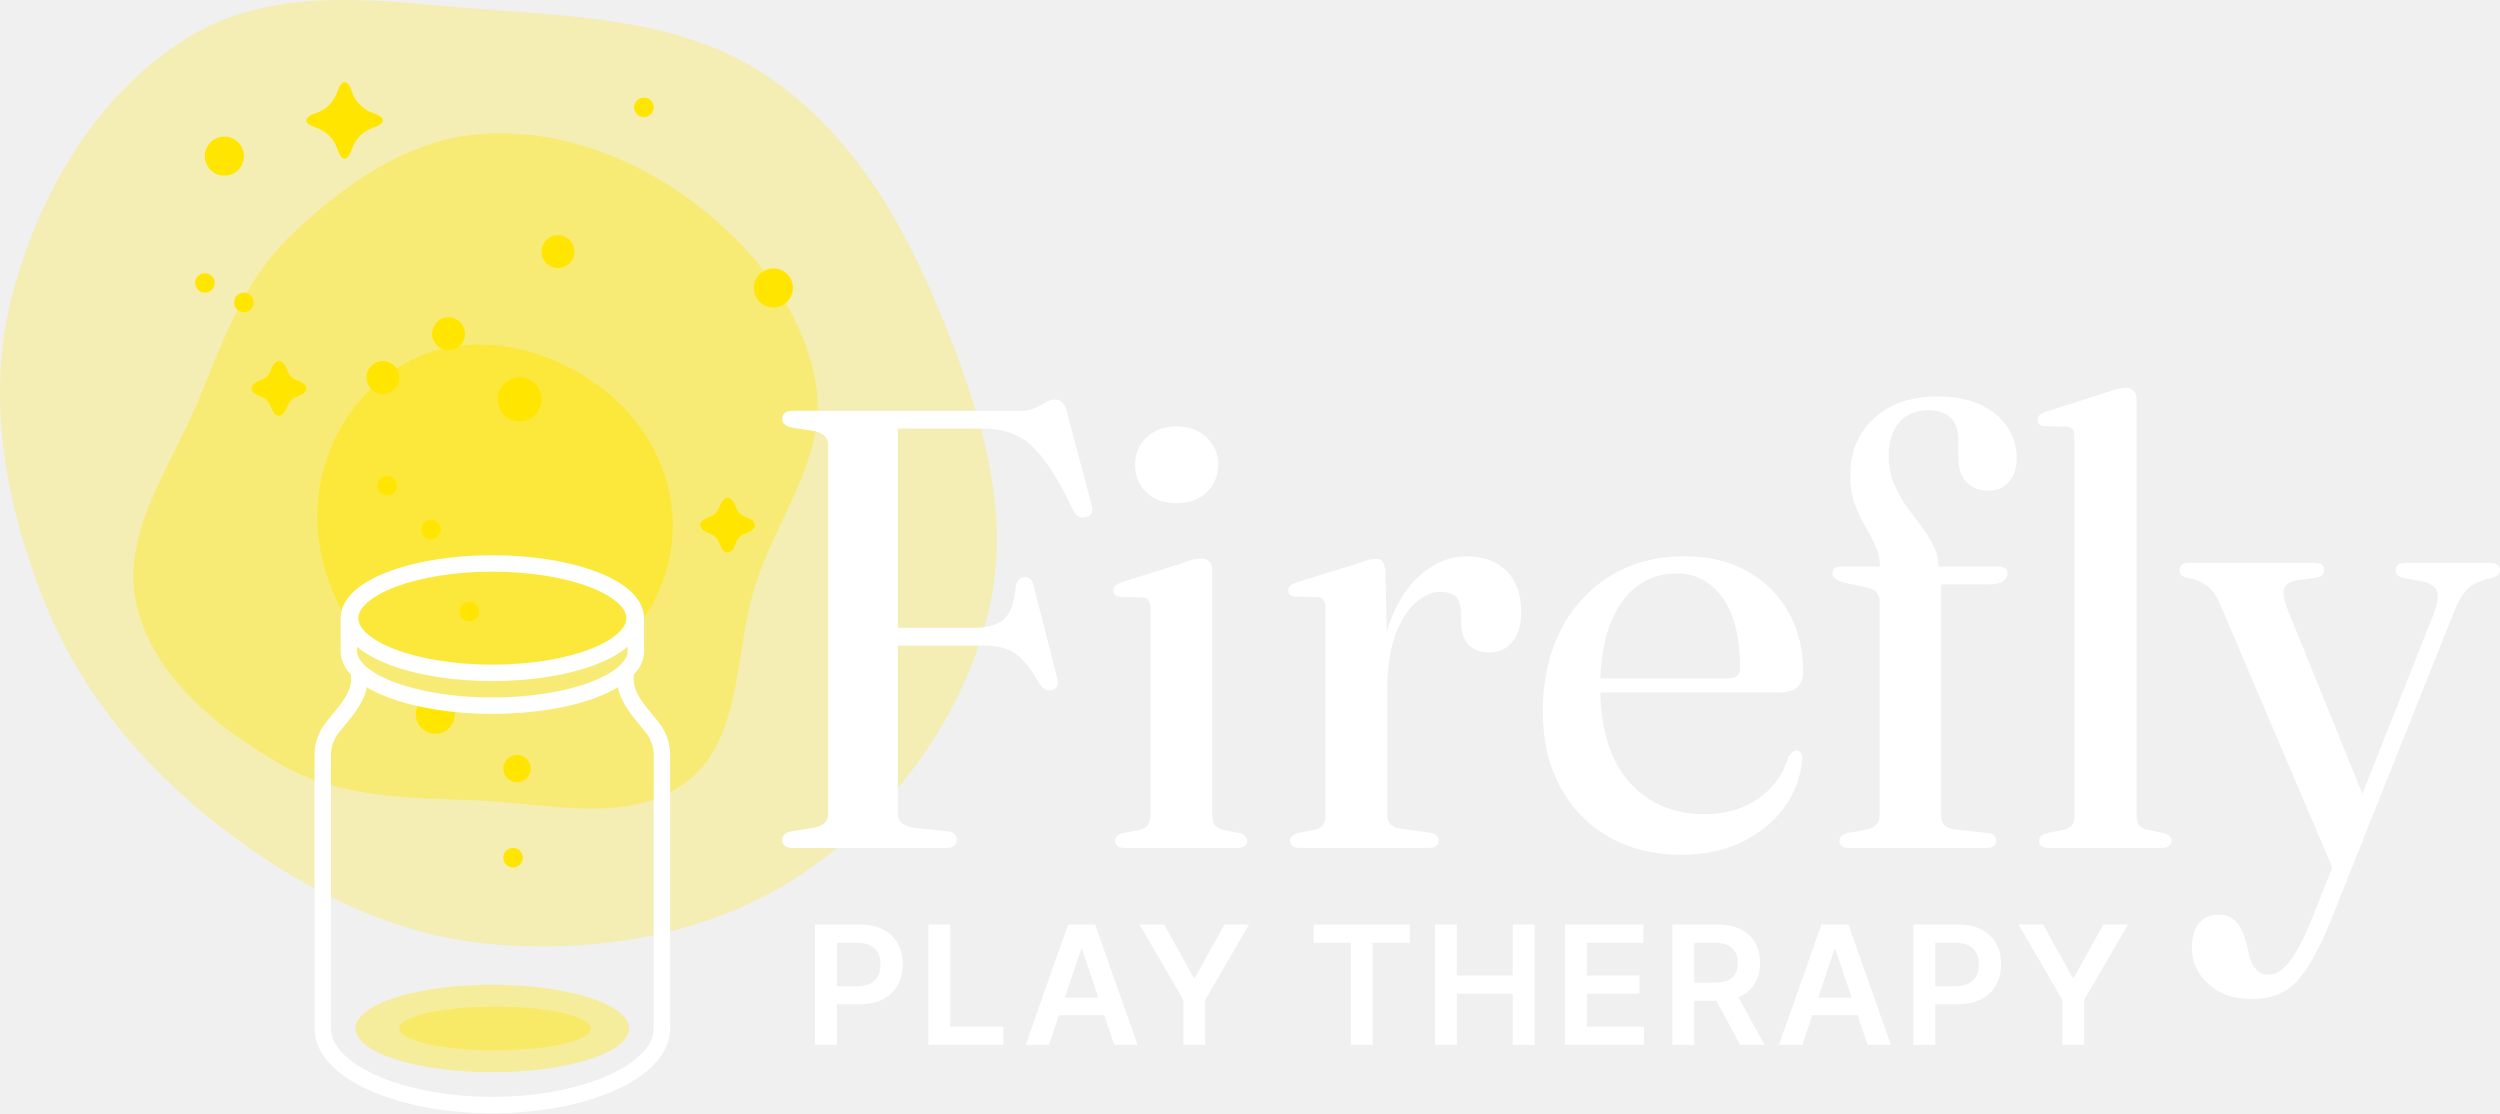
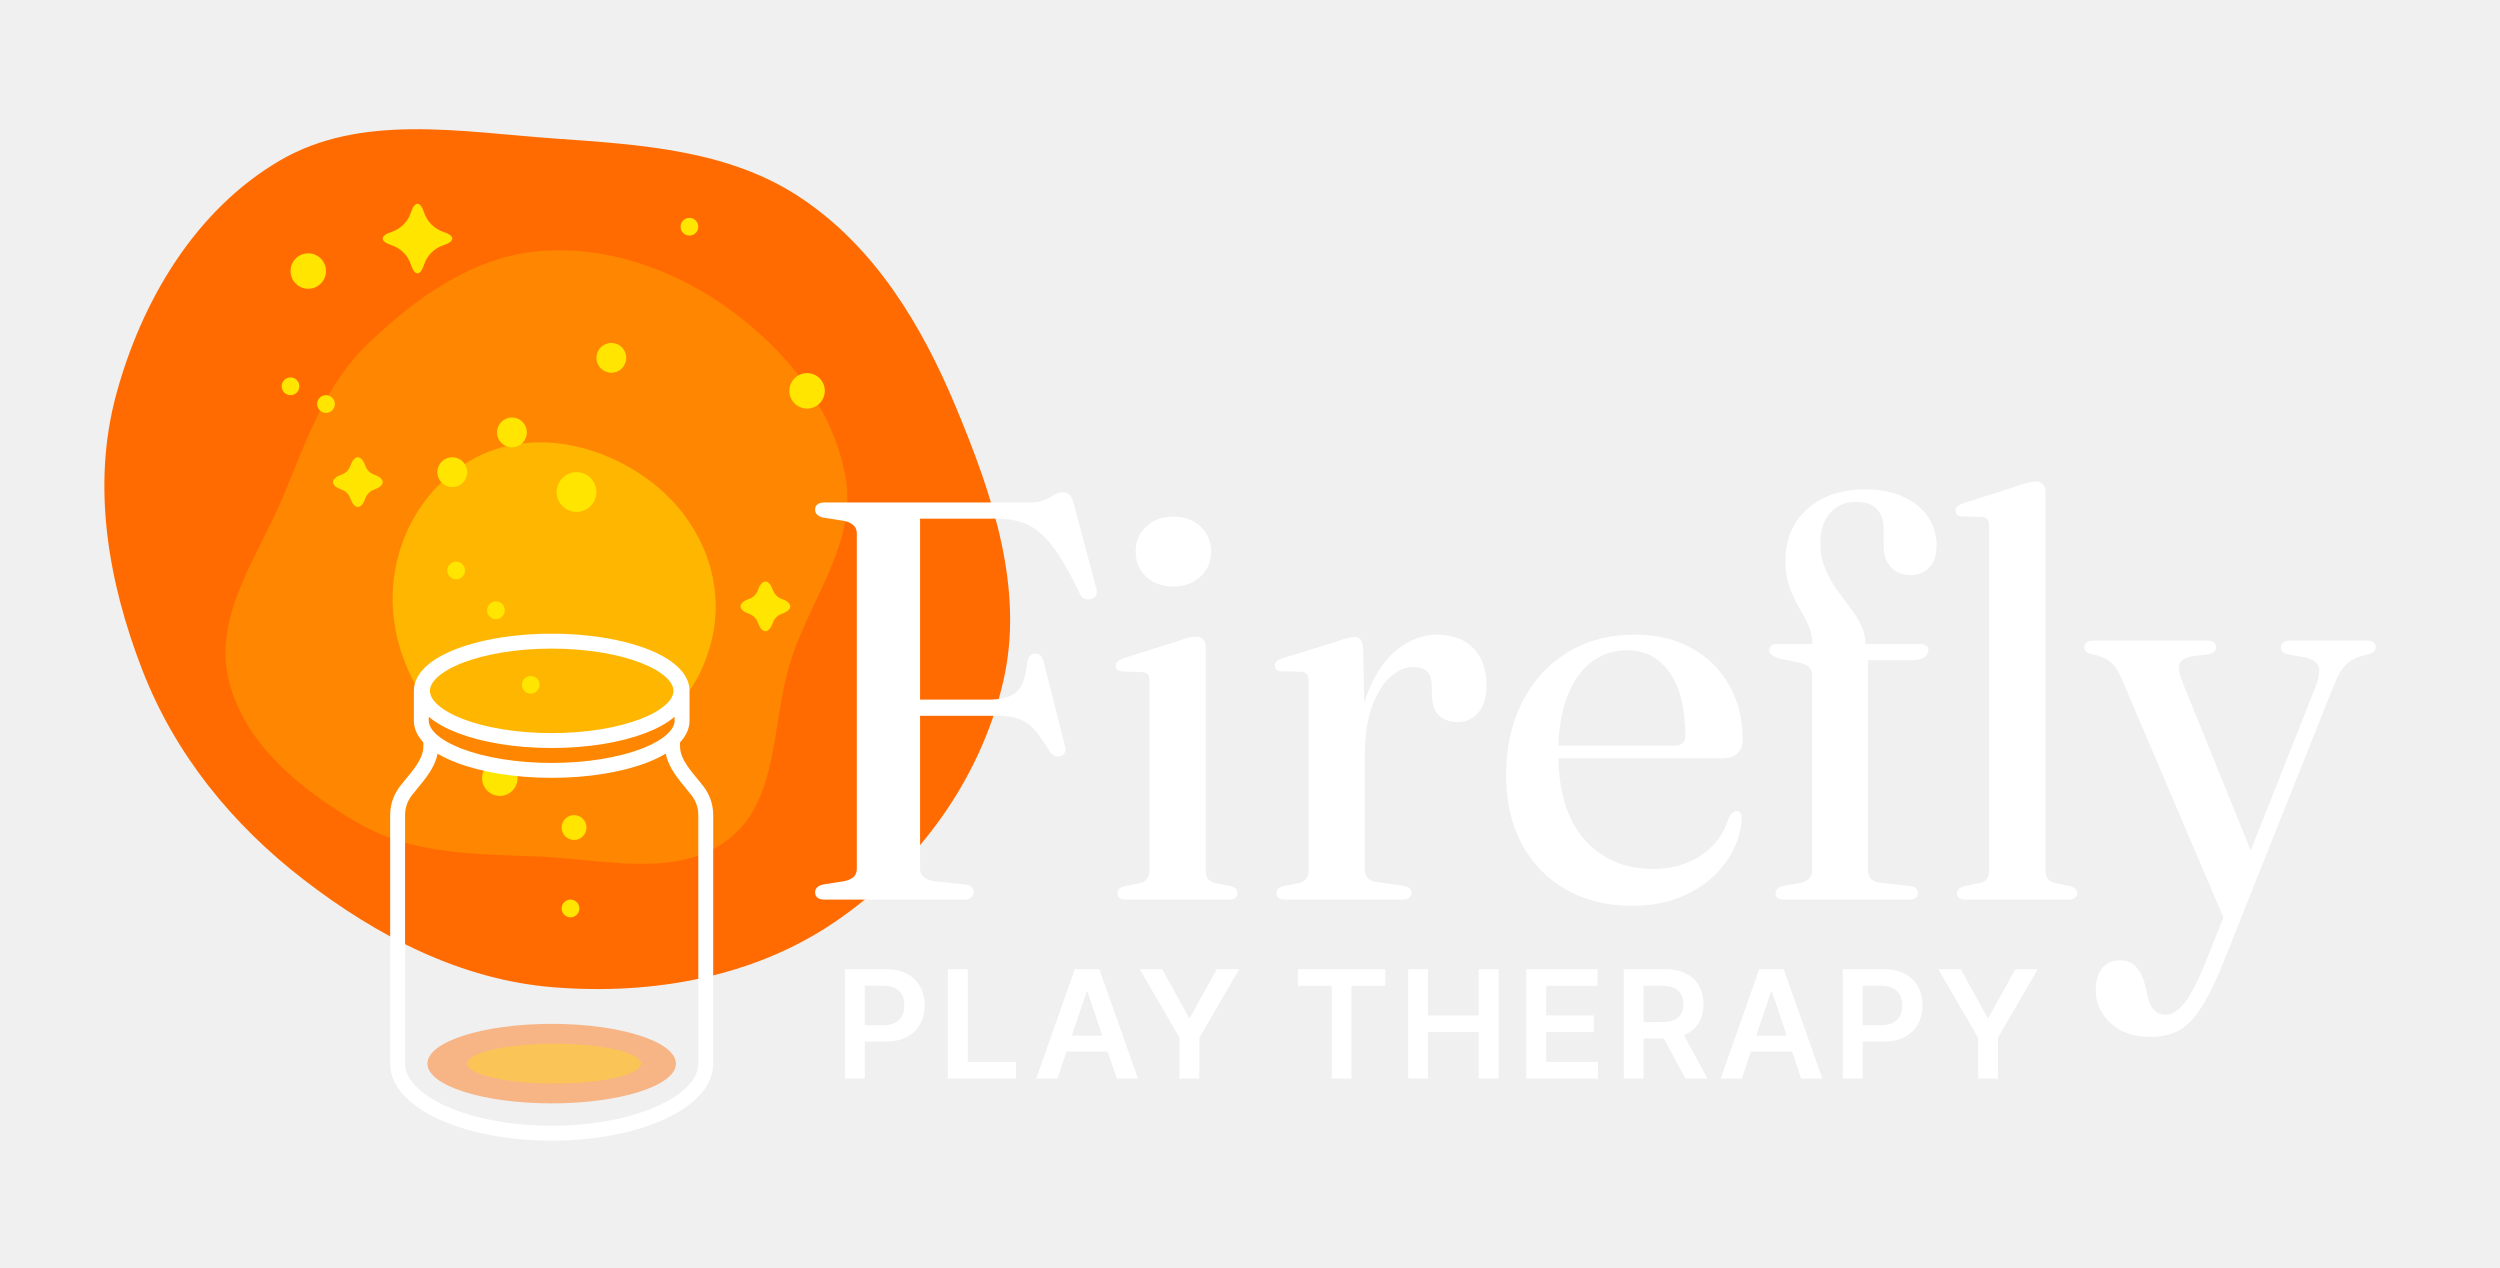
- <svg xmlns="http://www.w3.org/2000/svg" fill="none" viewBox="94 81 457 203.5">
-   <path fill="#FFE600" fill-rule="evenodd" d="M184.409 82.856c17.427 1.242 35.187 2.258 49.708 11.946 14.885 9.931 24.293 25.529 31.174 42.017 7.411 17.761 13.922 36.764 9.518 55.493-4.609 19.597-17.222 36.914-33.912 48.238-16.384 11.115-36.735 14.673-56.488 13.094-18.648-1.49-35.47-10.218-50.27-21.629-14.418-11.116-25.922-25.227-32.491-42.178-6.867-17.72-10.241-36.997-5.3-55.344 5.107-18.96 15.935-37.212 32.907-47.164 16.299-9.557 36.294-5.817 55.154-4.473Z" clip-rule="evenodd" opacity=".25" />
-   <path fill="#FFE600" fill-rule="evenodd" d="M181.381 105.535c13.911-1.221 27.793 3.858 39.011 12.158 11.146 8.247 20.476 19.898 22.769 33.555 2.157 12.845-6.987 24.108-11.005 36.499-4.025 12.412-2.228 28.042-12.529 36.073-10.342 8.064-25.133 4.054-38.246 3.514-12.501-.514-25.172-.349-36.021-6.57-11.687-6.701-23.388-16.126-26.42-29.233-2.967-12.826 6.055-24.738 11.125-36.89 4.593-11.011 8.366-22.255 16.992-30.51 9.633-9.218 21.031-17.429 34.324-18.596Z" clip-rule="evenodd" opacity=".35" />
-   <path fill="#FFE600" fill-rule="evenodd" d="M187.5 203.5c-8.463.07-17 0-24-3-1.689-1.615-3.13-1.906-4.5-3.837-2.32-3.269-4.152-6.938-5.391-10.836-4.343-13.67.238-28.752 12.138-36.983 11.365-7.861 26.427-5.549 37.59 2.588 10.836 7.899 16.26 21.147 12.446 33.883-4.168 13.915-13.556 18.063-28.283 18.185Z" clip-rule="evenodd" opacity=".5" />
-   <ellipse cx="184" cy="269" fill="#FFE600" opacity=".35" rx="25" ry="8" />
-   <ellipse cx="184.5" cy="269" fill="#FFE600" opacity=".35" rx="17.5" ry="4" />
-   <circle cx="173.567" cy="211.567" r="3.567" fill="#FFE600" />
-   <path fill="#fff" fill-rule="evenodd" d="M184 182.5c2.029 0 4.01.086 5.919.25 5.034.432 9.569 1.407 13.163 2.777 1.237.472 2.382.997 3.406 1.576 1.025.578 1.929 1.208 2.686 1.89 1.512 1.364 2.557 3.053 2.557 5.007v6c0 1.245-.424 2.383-1.123 3.397-.059.084-.119.168-.181.251-.185.248-.388.489-.604.721v.809c0 1.28.535 2.532 1.444 3.883.612.909 1.291 1.731 2.007 2.596.395.477.8.967 1.211 1.493 1.262 1.612 2.015 3.645 2.015 5.85v50c0 4.821-4.256 8.69-9.962 11.267-5.845 2.639-13.815 4.233-22.538 4.233s-16.693-1.594-22.538-4.233c-5.706-2.577-9.962-6.446-9.962-11.267v-50c0-2.205.753-4.238 2.015-5.85.411-.526.816-1.016 1.211-1.493.716-.865 1.395-1.687 2.007-2.596.909-1.351 1.444-2.603 1.444-3.883v-.809c-1.153-1.239-1.908-2.709-1.908-4.369v-6c0-1.954 1.045-3.643 2.557-5.007 1.513-1.363 3.618-2.523 6.092-3.466 1.104-.421 2.298-.805 3.567-1.147 2.292-.617 4.831-1.099 7.542-1.42 2.528-.3 5.206-.46 7.973-.46Zm0 3c-7.044 0-13.353 1.101-17.846 2.829-2.252.866-3.971 1.86-5.102 2.888-1.13 1.028-1.552 1.97-1.552 2.783s.422 1.755 1.552 2.783c1.131 1.028 2.85 2.022 5.102 2.888 4.493 1.728 10.802 2.829 17.846 2.829 7.044 0 13.353-1.101 17.846-2.829 2.252-.866 3.971-1.86 5.102-2.888 1.13-1.028 1.552-1.97 1.552-2.783s-.422-1.755-1.552-2.783c-1.131-1.028-2.85-2.022-5.102-2.888-4.493-1.728-10.802-2.829-17.846-2.829ZM159.269 200v-.79c1.481 1.275 3.48 2.366 5.808 3.261 4.916 1.891 11.607 3.029 18.923 3.029 7.316 0 14.007-1.138 18.923-3.029 2.328-.895 4.327-1.986 5.808-3.261v.79c0 .114-.009.232-.027.351-.051.344-.18.71-.406 1.094-.228.387-.555.792-1.003 1.214l-.023.021c-.035.033-.071.066-.107.098-1.141 1.029-2.878 2.025-5.151 2.891-4.537 1.73-10.905 2.831-18.014 2.831s-13.477-1.101-18.014-2.831c-2.273-.866-4.009-1.862-5.151-2.891-.049-.044-.096-.088-.143-.131-.319-.302-.576-.595-.78-.88-.457-.639-.643-1.232-.643-1.767Zm43.813 8.473c1.43-.545 2.737-1.163 3.877-1.85.291 1.54 1.009 2.909 1.819 4.113.688 1.023 1.543 2.059 2.319 3 .369.446.719.871 1.026 1.262.863 1.104 1.377 2.491 1.377 4.002v50c0 2.911-2.684 6.042-8.197 8.532-5.375 2.428-12.905 3.968-21.303 3.968-8.398 0-15.928-1.54-21.303-3.968-5.513-2.49-8.197-5.621-8.197-8.532v-50c0-1.511.514-2.898 1.377-4.002.307-.391.657-.816 1.026-1.262.776-.941 1.631-1.977 2.319-3 .81-1.204 1.528-2.573 1.819-4.113 1.14.687 2.447 1.305 3.877 1.85 4.957 1.89 11.704 3.027 19.082 3.027s14.125-1.137 19.082-3.027Z" clip-rule="evenodd" />
-   <path fill="#FFE500" fill-rule="evenodd" d="M162.26 101.68c-1.863-.605-3.335-2.077-3.94-3.94C157.967 96.657 157.506 96 157 96c-.506 0-.967.657-1.32 1.74-.605 1.863-2.077 3.335-3.94 3.94-1.083.353-1.74.814-1.74 1.32 0 .506.657.967 1.74 1.32 1.863.605 3.335 2.077 3.94 3.94.353 1.083.814 1.74 1.32 1.74.506 0 .967-.657 1.32-1.74.605-1.863 2.077-3.335 3.94-3.94 1.083-.353 1.74-.814 1.74-1.32 0-.506-.657-.967-1.74-1.32Zm51.235-1.062c0 .985-.799 1.784-1.784 1.784s-1.783-.799-1.783-1.784c0-.985.798-1.783 1.783-1.783.985 0 1.784.798 1.784 1.783Zm-74.907 8.918c0 1.97-1.597 3.567-3.567 3.567-1.97 0-3.567-1.597-3.567-3.567 0-1.97 1.597-3.567 3.567-3.567 1.97 0 3.567 1.597 3.567 3.567ZM191 221.5c0 1.381-1.119 2.5-2.5 2.5s-2.5-1.119-2.5-2.5 1.119-2.5 2.5-2.5 2.5 1.119 2.5 2.5Zm-52.413-83.428c.985 0 1.784-.799 1.784-1.784s-.799-1.783-1.784-1.783-1.783.798-1.783 1.783c0 .985.798 1.784 1.783 1.784Zm42.98 54.712c0 .985-.798 1.783-1.783 1.783-.985 0-1.784-.798-1.784-1.783 0-.985.799-1.784 1.784-1.784s1.783.799 1.783 1.784Zm-8.783-13.217c.985 0 1.783-.798 1.783-1.783 0-.985-.798-1.784-1.783-1.784-.985 0-1.784.799-1.784 1.784s.799 1.783 1.784 1.783Zm-6.217-9.783c0 .985-.798 1.783-1.783 1.783-.985 0-1.784-.798-1.784-1.783 0-.985.799-1.784 1.784-1.784s1.783.799 1.783 1.784ZM164 153c1.657 0 3-1.343 3-3s-1.343-3-3-3-3 1.343-3 3 1.343 3 3 3Zm15-11c0 1.657-1.343 3-3 3s-3-1.343-3-3 1.343-3 3-3 3 1.343 3 3Zm17-12c1.657 0 3-1.343 3-3s-1.343-3-3-3-3 1.343-3 3 1.343 3 3 3Zm-3 24c0 2.209-1.791 4-4 4s-4-1.791-4-4 1.791-4 4-4 4 1.791 4 4Zm-61.546-19.495c.985 0 1.783-.798 1.783-1.783 0-.985-.798-1.784-1.783-1.784-.985 0-1.784.799-1.784 1.784s.799 1.783 1.784 1.783Zm58.113 103.279c0 .985-.798 1.783-1.783 1.783-.985 0-1.784-.798-1.784-1.783 0-.985.799-1.784 1.784-1.784s1.783.799 1.783 1.784Zm45.815-100.578c1.97 0 3.567-1.597 3.567-3.567 0-1.97-1.597-3.567-3.567-3.567-1.97 0-3.567 1.597-3.567 3.567 0 1.97 1.597 3.567 3.567 3.567Zm-6.866 36.531c.281.817.93 1.466 1.747 1.747 1.063.367 1.737.91 1.737 1.516s-.674 1.149-1.737 1.516c-.817.281-1.466.93-1.747 1.747-.367 1.063-.91 1.737-1.516 1.737s-1.149-.674-1.516-1.737c-.281-.817-.93-1.466-1.747-1.747-1.063-.367-1.737-.91-1.737-1.516s.674-1.149 1.737-1.516c.817-.281 1.466-.93 1.747-1.747.367-1.063.91-1.737 1.516-1.737s1.149.674 1.516 1.737Zm-80.253-23.253c-.817-.281-1.466-.93-1.747-1.747-.367-1.063-.91-1.737-1.516-1.737s-1.149.674-1.516 1.737c-.281.817-.93 1.466-1.747 1.747-1.063.367-1.737.91-1.737 1.516s.674 1.149 1.737 1.516c.817.281 1.466.93 1.747 1.747.367 1.063.91 1.737 1.516 1.737s1.149-.674 1.516-1.737c.281-.817.93-1.466 1.747-1.747 1.063-.367 1.737-.91 1.737-1.516s-.674-1.149-1.737-1.516Z" clip-rule="evenodd" />
-   <path fill="#fff" d="M280.375 156.099c1.141 0 2.073-.171 2.796-.514.761-.342 1.427-.685 1.998-1.027.571-.343 1.103-.514 1.598-.514.609 0 1.084.171 1.427.514.342.304.628.913.856 1.826l4.566 17.179c.152.533.095.989-.172 1.37-.228.342-.589.551-1.084.627-.419.077-.818.038-1.199-.114-.38-.19-.703-.57-.97-1.141-1.94-4.071-3.728-7.172-5.365-9.303-1.636-2.169-3.329-3.653-5.079-4.452-1.75-.799-3.767-1.198-6.05-1.198h-15.58v70.427c0 .685.228 1.237.685 1.655.494.419 1.198.704 2.111.856l6.335.685c.609.076 1.028.247 1.256.514.266.266.399.627.399 1.084 0 .419-.152.761-.456 1.027-.305.267-.799.4-1.484.4h-28.08c-.646 0-1.122-.133-1.426-.4-.305-.266-.457-.608-.457-1.027 0-.799.514-1.332 1.541-1.598l4.337-.685c.837-.19 1.465-.475 1.884-.856.418-.418.628-.97.628-1.655V162.32c0-.685-.21-1.218-.628-1.598-.419-.419-1.047-.723-1.884-.913l-4.337-.685c-1.027-.267-1.541-.799-1.541-1.598 0-.457.152-.799.457-1.028.304-.266.78-.399 1.426-.399h41.492Zm-27.109 39.665h18.719c2.588 0 4.452-.533 5.593-1.598 1.142-1.065 1.846-3.082 2.112-6.05.114-.532.285-.913.514-1.141.266-.266.589-.419.97-.457.913-.076 1.503.419 1.769 1.484l4.338 17.122c.152.532.133.97-.057 1.312-.153.343-.438.571-.857.685-.418.114-.818.095-1.198-.057-.343-.152-.685-.456-1.027-.913-1.104-1.902-2.131-3.367-3.082-4.394-.913-1.028-1.941-1.732-3.082-2.112-1.104-.419-2.492-.628-4.166-.628h-20.546v-3.253Zm62.326-10.615v44.801c0 .837.152 1.465.456 1.884.343.418.838.703 1.484.856l2.968.57c.533.115.913.305 1.142.571.228.228.342.514.342.856 0 .381-.152.704-.457.97-.266.229-.723.343-1.369.343h-20.603c-.571 0-1.009-.114-1.313-.343-.266-.266-.4-.589-.4-.97 0-.342.115-.628.343-.856.228-.228.571-.399 1.027-.514l3.139-.627c.647-.153 1.123-.438 1.427-.856.342-.419.514-1.028.514-1.827v-37.953c0-.608-.115-1.046-.343-1.312-.19-.305-.552-.476-1.084-.514l-4.052-.114c-.457-.076-.799-.209-1.028-.4-.19-.19-.285-.437-.285-.742 0-.38.114-.665.342-.856.229-.228.628-.456 1.199-.685l11.072-3.481c.875-.342 1.56-.571 2.055-.685.532-.114.989-.171 1.369-.171.685 0 1.199.19 1.541.571.343.38.514.875.514 1.484Zm-6.563-12.157c-2.245 0-4.072-.666-5.479-1.997-1.37-1.332-2.055-3.006-2.055-5.023 0-2.054.704-3.728 2.112-5.022 1.408-1.332 3.215-1.998 5.422-1.998 2.282 0 4.128.666 5.536 1.998 1.407 1.332 2.111 3.006 2.111 5.022 0 2.017-.704 3.691-2.111 5.023-1.408 1.331-3.254 1.997-5.536 1.997Zm37.136 34.129c0-5.326.761-9.797 2.283-13.412 1.522-3.614 3.5-6.354 5.935-8.218 2.436-1.864 5.004-2.797 7.705-2.797 3.158 0 5.612.914 7.363 2.74 1.75 1.788 2.625 4.261 2.625 7.419 0 2.435-.552 4.281-1.655 5.536-1.066 1.256-2.435 1.884-4.109 1.884-1.637 0-2.911-.457-3.824-1.37-.913-.951-1.37-2.283-1.37-3.995l-.057-1.826c0-1.332-.285-2.302-.856-2.911-.571-.647-1.541-.97-2.911-.97-1.56 0-3.082.666-4.566 1.997-1.484 1.332-2.72 3.329-3.709 5.993-.952 2.663-1.427 5.992-1.427 9.987l-1.427-.057Zm1.084-21.858.343 15.695v28.935c0 .723.19 1.313.571 1.769.38.419.989.685 1.826.799l5.308.742c.57.076.989.248 1.255.514.305.228.457.552.457.97 0 .381-.171.704-.514.97-.304.229-.761.343-1.37.343h-23.513c-.609 0-1.066-.114-1.37-.343-.266-.266-.4-.589-.4-.97 0-.342.115-.628.343-.856.266-.228.647-.418 1.141-.571l3.025-.57c.647-.153 1.123-.438 1.427-.856.342-.419.514-1.009.514-1.77v-38.01c0-.608-.115-1.065-.343-1.369-.19-.305-.552-.476-1.084-.514l-4.109-.114c-.457-.038-.78-.152-.971-.343-.19-.228-.285-.494-.285-.799 0-.342.114-.627.342-.856.229-.228.647-.437 1.256-.628l10.901-3.367c1.027-.38 1.788-.628 2.283-.742.532-.114.97-.171 1.312-.171.495 0 .875.171 1.142.514.266.342.437.875.513 1.598Zm76.372 18.605c0 1.18-.362 2.093-1.085 2.74-.722.647-1.788.97-3.196.97h-36.012v-2.568h26.653c1.407 0 2.111-.647 2.111-1.941 0-5.555-1.065-9.816-3.196-12.784-2.13-2.968-4.927-4.452-8.389-4.452-2.854 0-5.327.818-7.42 2.455-2.092 1.636-3.709 3.995-4.851 7.076-1.141 3.082-1.712 6.773-1.712 11.072 0 7.648 1.75 13.47 5.251 17.465 3.538 3.957 8.142 5.935 13.811 5.935 3.767 0 7.02-.932 9.759-2.796 2.778-1.903 4.623-4.452 5.536-7.648.305-.457.571-.761.799-.913.229-.191.476-.286.742-.286.381 0 .647.172.799.514.191.304.267.685.229 1.141-.267 3.235-1.389 6.183-3.368 8.847-1.94 2.625-4.527 4.718-7.761 6.278-3.235 1.521-6.887 2.282-10.958 2.282-5.023 0-9.436-1.084-13.241-3.253-3.805-2.168-6.773-5.212-8.903-9.131-2.131-3.957-3.196-8.58-3.196-13.869 0-5.441 1.046-10.292 3.139-14.553 2.13-4.262 5.136-7.61 9.017-10.045 3.881-2.473 8.466-3.71 13.754-3.71 4.414 0 8.238.914 11.472 2.74 3.234 1.788 5.745 4.28 7.533 7.476 1.789 3.158 2.683 6.811 2.683 10.958Zm25.214 26.082c0 .723.172 1.313.514 1.769.38.457.951.742 1.712.857l6.107.684c.609.038 1.046.191 1.313.457.266.228.399.552.399.97 0 .875-.59 1.313-1.769 1.313h-25.226c-.495 0-.894-.114-1.199-.343-.304-.228-.456-.532-.456-.913 0-.38.133-.685.399-.913.267-.266.666-.456 1.199-.571l3.424-.627c.799-.191 1.389-.495 1.769-.914.381-.418.571-.97.571-1.655v-39.151c0-.609-.152-1.104-.456-1.484-.267-.419-.78-.742-1.541-.97l-4.566-.97c-.799-.267-1.351-.533-1.655-.799-.267-.267-.4-.571-.4-.914 0-.342.133-.627.4-.856.266-.228.666-.342 1.198-.342h9.018l-1.941 1.427v-1.541c0-1.256-.266-2.473-.799-3.653-.533-1.179-1.179-2.397-1.94-3.653-.723-1.255-1.351-2.625-1.884-4.109-.532-1.522-.799-3.234-.799-5.136 0-4.338 1.446-7.819 4.338-10.444 2.891-2.664 6.772-3.995 11.643-3.995 3.119 0 5.745.513 7.875 1.54 2.169 1.028 3.805 2.397 4.909 4.11 1.103 1.712 1.655 3.576 1.655 5.593 0 1.94-.495 3.424-1.484 4.451-.951 1.028-2.188 1.541-3.71 1.541-1.636 0-2.968-.532-3.995-1.598-.989-1.065-1.484-2.511-1.484-4.337v-3.367c0-1.751-.456-3.082-1.369-3.996-.914-.951-2.264-1.426-4.053-1.426-2.282 0-4.071.742-5.364 2.226-1.294 1.483-1.941 3.538-1.941 6.163 0 1.751.305 3.368.913 4.851.609 1.484 1.351 2.873 2.226 4.167.913 1.255 1.826 2.492 2.74 3.709.913 1.18 1.674 2.378 2.283 3.596.608 1.217.913 2.454.913 3.71v1.883l-1.199-1.712h12.157c.57 0 .989.114 1.255.342.304.191.457.476.457.856 0 .609-.286 1.104-.856 1.484-.571.381-1.465.571-2.683.571h-8.618v42.119Zm35.727-75.963v75.963c0 .837.153 1.465.457 1.884.343.418.837.703 1.484.856l2.968.57c.494.115.856.305 1.084.571.266.228.4.514.4.856 0 .381-.153.704-.457.97-.304.229-.761.343-1.37.343h-20.603c-.609 0-1.065-.114-1.37-.343-.266-.266-.399-.589-.399-.97 0-.342.114-.628.342-.856.267-.228.666-.418 1.199-.571l2.968-.57c.685-.153 1.179-.438 1.484-.856.304-.419.456-1.028.456-1.827v-69.171c0-.609-.114-1.047-.342-1.313-.191-.304-.533-.475-1.028-.513l-4.109-.115c-.456-.038-.78-.152-.97-.342-.19-.228-.285-.495-.285-.799 0-.343.114-.628.342-.856.228-.228.628-.438 1.199-.628l11.014-3.538c.914-.305 1.618-.514 2.112-.628.533-.152.97-.229 1.313-.229.723 0 1.255.191 1.598.571.342.381.513.894.513 1.541Zm42.125 74.194-5.821 12.613-20.831-48.854c-.723-1.788-1.541-3.044-2.455-3.767-.875-.723-2.111-1.236-3.709-1.541-.571-.152-.97-.342-1.199-.57-.19-.229-.285-.514-.285-.856 0-.419.152-.742.456-.971.343-.228.78-.342 1.313-.342h22.943c.571 0 1.008.114 1.313.342.304.229.456.552.456.971 0 .38-.114.684-.342.913-.228.228-.628.399-1.199.513l-3.196.4c-1.483.266-2.359.799-2.625 1.598-.266.761-.038 2.036.685 3.824l14.496 35.727Zm-9.93 20.432 5.307-13.355 1.199-2.625 15.466-39.038c.838-2.13 1.085-3.652.742-4.566-.342-.913-1.369-1.521-3.081-1.826l-2.854-.513c-.571-.115-.989-.286-1.256-.514-.228-.266-.342-.59-.342-.97 0-.419.152-.742.456-.971.343-.228.78-.342 1.313-.342h15.467c.57 0 1.008.114 1.312.342.343.229.514.552.514.971 0 .342-.114.627-.342.856-.229.228-.628.418-1.199.57-1.864.419-3.272 1.047-4.223 1.884-.952.837-1.827 2.264-2.626 4.28l-22.201 55.646c-1.522 3.842-2.986 6.867-4.394 9.074-1.37 2.245-2.873 3.824-4.509 4.737-1.598.913-3.557 1.37-5.878 1.37-3.349 0-6.012-.932-7.99-2.797-1.979-1.826-2.968-4.052-2.968-6.677 0-1.865.437-3.329 1.312-4.395.914-1.027 2.112-1.541 3.596-1.541 1.37 0 2.454.457 3.253 1.37.799.913 1.389 2.131 1.769 3.653l.457 1.94c.228 1.256.647 2.226 1.255 2.911.609.723 1.37 1.084 2.283 1.084.914 0 1.77-.323 2.569-.97.837-.647 1.712-1.75 2.625-3.31.913-1.522 1.902-3.615 2.968-6.278ZM243 272h3.993v-7.434h4.219c5.09 0 7.824-3.05 7.824-7.283 0-4.2-2.701-7.283-7.77-7.283H243v22Zm3.993-10.71v-7.96h3.659c2.992 0 4.316 1.611 4.316 3.953 0 2.342-1.324 4.007-4.294 4.007h-3.681ZM263.717 272h13.7v-3.341h-9.708V250h-3.992v22Zm22.037 0 1.819-5.425h8.287l1.83 5.425h4.262l-7.771-22h-4.929l-7.76 22h4.262Zm2.895-8.626 2.981-8.862h.173l2.981 8.862h-6.135ZM302.311 250l8.018 13.793V272h3.982v-8.207L322.329 250h-4.509l-5.392 9.732h-.216L306.82 250h-4.509Zm31.819 3.341h6.813V272h3.961v-18.659h6.812V250H334.13v3.341ZM356.319 272h3.992v-9.346h10.214V272h4.004v-22h-4.004v9.313h-10.214V250h-3.992v22Zm23.765 0h14.421v-3.341h-10.429v-6.005h9.601v-3.341h-9.601v-5.972h10.343V250h-14.335v22Zm19.621 0h3.993v-8.057h4.068l4.327 8.057h4.455l-4.768-8.723c2.594-1.042 3.961-3.255 3.961-6.241 0-4.2-2.712-7.036-7.77-7.036h-8.266v22Zm3.993-11.365v-7.305h3.659c2.981 0 4.316 1.364 4.316 3.706 0 2.342-1.335 3.599-4.294 3.599h-3.681ZM423.459 272l1.819-5.425h8.287l1.83 5.425h4.262l-7.771-22h-4.929l-7.76 22h4.262Zm2.895-8.626 2.981-8.862h.173l2.981 8.862h-6.135ZM443.772 272h3.993v-7.434h4.219c5.09 0 7.824-3.05 7.824-7.283 0-4.2-2.701-7.283-7.77-7.283h-8.266v22Zm3.993-10.71v-7.96h3.659c2.992 0 4.316 1.611 4.316 3.953 0 2.342-1.324 4.007-4.294 4.007h-3.681ZM462.982 250 471 263.793V272h3.982v-8.207L483 250h-4.509l-5.392 9.732h-.216L467.491 250h-4.509Z" />
+ <svg xmlns="http://www.w3.org/2000/svg" fill="none" viewBox="0 0 503 255">
+   <path class="shdow" fill="#FF6B00" fill-rule="evenodd" d="M111.409 27.856c17.427 1.242 35.187 2.258 49.708 11.946 14.885 9.931 24.293 25.528 31.174 42.017 7.411 17.761 13.922 36.764 9.518 55.493-4.609 19.597-17.222 36.914-33.912 48.238-16.384 11.115-36.735 14.673-56.488 13.094-18.648-1.49-35.47-10.218-50.27-21.629-14.418-11.116-25.922-25.227-32.491-42.178-6.867-17.72-10.241-36.997-5.3-55.344 5.106-18.96 15.935-37.212 32.907-47.164 16.299-9.557 36.294-5.817 55.154-4.473Z" clip-rule="evenodd" />
+   <path fill="#FFB800" fill-rule="evenodd" d="M108.381 50.535c13.911-1.221 27.793 3.858 39.011 12.158 11.146 8.247 20.476 19.898 22.769 33.555 2.157 12.845-6.987 24.108-11.005 36.499-4.025 12.412-2.228 28.042-12.529 36.073-10.342 8.064-25.133 4.054-38.246 3.514-12.501-.514-25.172-.349-36.021-6.57-11.687-6.701-23.388-16.126-26.42-29.233-2.967-12.826 6.055-24.738 11.125-36.89 4.593-11.011 8.366-22.255 16.993-30.51 9.633-9.218 21.03-17.429 34.324-18.596Z" clip-rule="evenodd" opacity=".35" />
+   <path fill="#FFE600" fill-rule="evenodd" d="M114.5 148.5c-8.463.07-17 0-24-3-1.688-1.615-3.13-1.906-4.5-3.837-2.32-3.269-4.152-6.938-5.391-10.836-4.343-13.67.238-28.752 12.138-36.983 11.365-7.861 26.427-5.548 37.59 2.588 10.836 7.899 16.26 21.147 12.446 33.883-4.168 13.915-13.556 18.063-28.283 18.185Z" clip-rule="evenodd" opacity=".5" />
+   <ellipse cx="111" cy="214" fill="#FF6B00" opacity=".45" rx="25" ry="8" />
+   <ellipse cx="111.5" cy="214" fill="#FFE600" opacity=".35" rx="17.5" ry="4" />
+   <circle cx="100.567" cy="156.567" r="3.567" fill="#FFE600" />
+   <path fill="#fff" fill-rule="evenodd" d="M111 127.5c2.029 0 4.01.086 5.919.25 5.034.432 9.569 1.407 13.163 2.777 1.237.472 2.382.997 3.406 1.576 1.025.578 1.929 1.208 2.686 1.89 1.512 1.364 2.557 3.053 2.557 5.007v6c0 1.245-.424 2.383-1.123 3.397-.059.084-.119.168-.181.251-.185.248-.388.489-.604.721v.809c0 1.28.535 2.532 1.444 3.883.612.909 1.291 1.731 2.007 2.596.395.477.8.967 1.211 1.493 1.262 1.612 2.015 3.645 2.015 5.85v50c0 4.821-4.256 8.69-9.962 11.267-5.845 2.639-13.815 4.233-22.538 4.233s-16.693-1.594-22.538-4.233C82.756 222.69 78.5 218.821 78.5 214v-50c0-2.205.753-4.238 2.015-5.85.411-.526.817-1.016 1.211-1.493.716-.865 1.396-1.687 2.007-2.596.909-1.351 1.444-2.603 1.444-3.883v-.809c-1.153-1.239-1.908-2.709-1.908-4.369v-6c0-1.954 1.044-3.643 2.557-5.007 1.513-1.363 3.618-2.523 6.091-3.466 1.105-.421 2.298-.805 3.568-1.147 2.291-.617 4.831-1.099 7.542-1.42 2.528-.3 5.206-.46 7.973-.46Zm0 3c-7.044 0-13.353 1.101-17.846 2.829-2.252.866-3.971 1.86-5.101 2.888-1.13 1.028-1.552 1.97-1.552 2.783s.422 1.755 1.552 2.783c1.13 1.028 2.85 2.022 5.101 2.888C97.647 146.399 103.956 147.5 111 147.5c7.044 0 13.353-1.101 17.846-2.829 2.252-.866 3.971-1.86 5.102-2.888 1.13-1.028 1.552-1.97 1.552-2.783s-.422-1.755-1.552-2.783c-1.131-1.028-2.85-2.022-5.102-2.888-4.493-1.728-10.802-2.829-17.846-2.829ZM86.269 145v-.79c1.481 1.275 3.48 2.366 5.808 3.261C96.993 149.362 103.684 150.5 111 150.5c7.316 0 14.007-1.138 18.923-3.029 2.328-.895 4.327-1.986 5.808-3.261v.79c0 .114-.009.232-.027.351-.051.344-.18.71-.406 1.094-.228.387-.555.792-1.003 1.214l-.023.021c-.035.033-.071.066-.107.098-1.141 1.029-2.878 2.025-5.151 2.891-4.537 1.73-10.905 2.831-18.014 2.831s-13.477-1.101-18.014-2.831c-2.273-.866-4.01-1.862-5.152-2.891-.049-.044-.096-.088-.143-.131-.319-.302-.576-.595-.78-.88-.457-.639-.643-1.232-.643-1.767Zm43.813 8.473c1.43-.545 2.737-1.163 3.877-1.85.291 1.54 1.009 2.909 1.819 4.113.688 1.023 1.543 2.059 2.319 3 .369.446.719.871 1.026 1.262.863 1.104 1.377 2.491 1.377 4.002v50c0 2.911-2.684 6.042-8.197 8.532-5.375 2.428-12.905 3.968-21.303 3.968-8.398 0-15.928-1.54-21.303-3.968-5.514-2.49-8.197-5.621-8.197-8.532v-50c0-1.511.514-2.898 1.377-4.002.306-.391.657-.816 1.025-1.262.776-.941 1.631-1.977 2.319-3 .809-1.204 1.528-2.573 1.819-4.113 1.14.687 2.447 1.305 3.877 1.85 4.957 1.89 11.704 3.027 19.082 3.027s14.125-1.137 19.082-3.027Z" clip-rule="evenodd" />
+   <path fill="#FFE500" fill-rule="evenodd" d="M89.26 46.68c-1.863-.606-3.335-2.077-3.941-3.941C84.968 41.657 84.506 41 84 41c-.506 0-.968.657-1.32 1.74-.606 1.863-2.077 3.335-3.941 3.941C77.657 47.032 77 47.494 77 48c0 .506.657.968 1.74 1.32 1.863.606 3.335 2.077 3.941 3.941C83.032 54.343 83.494 55 84 55c.506 0 .968-.657 1.32-1.74.606-1.863 2.077-3.335 3.941-3.941C90.343 48.968 91 48.506 91 48c0-.506-.657-.968-1.74-1.32Zm51.235-1.062c0 .985-.799 1.784-1.784 1.784s-1.783-.798-1.783-1.784c0-.985.798-1.784 1.783-1.784.985 0 1.784.798 1.784 1.784Zm-74.907 8.917c0 1.97-1.597 3.567-3.567 3.567-1.97 0-3.567-1.597-3.567-3.567 0-1.97 1.597-3.567 3.567-3.567 1.97 0 3.567 1.597 3.567 3.567ZM118 166.5c0 1.381-1.119 2.5-2.5 2.5s-2.5-1.119-2.5-2.5 1.119-2.5 2.5-2.5 2.5 1.119 2.5 2.5ZM65.588 83.072c.985 0 1.784-.798 1.784-1.784 0-.985-.798-1.784-1.784-1.784-.985 0-1.784.798-1.784 1.784 0 .985.798 1.784 1.784 1.784Zm42.98 54.712c0 .985-.798 1.783-1.783 1.783-.985 0-1.784-.798-1.784-1.783 0-.985.799-1.784 1.784-1.784s1.783.799 1.783 1.784Zm-8.784-13.217c.986 0 1.784-.798 1.784-1.783 0-.985-.798-1.784-1.784-1.784-.985 0-1.784.799-1.784 1.784s.798 1.783 1.784 1.783Zm-6.216-9.783c0 .985-.798 1.783-1.784 1.783-.985 0-1.784-.798-1.784-1.783 0-.985.798-1.784 1.784-1.784.985 0 1.784.799 1.784 1.784ZM91 98c1.657 0 3-1.343 3-3s-1.343-3-3-3-3 1.343-3 3 1.343 3 3 3Zm15-11c0 1.657-1.343 3-3 3s-3-1.343-3-3 1.343-3 3-3 3 1.343 3 3Zm17-12c1.657 0 3-1.343 3-3s-1.343-3-3-3-3 1.343-3 3 1.343 3 3 3Zm-3 24c0 2.209-1.791 4-4 4s-4-1.791-4-4c0-2.209 1.791-4 4-4s4 1.791 4 4ZM58.454 79.505c.985 0 1.784-.798 1.784-1.784 0-.985-.798-1.784-1.784-1.784-.985 0-1.784.798-1.784 1.784 0 .985.798 1.784 1.784 1.784ZM116.567 182.784c0 .985-.798 1.783-1.783 1.783-.985 0-1.784-.798-1.784-1.783 0-.985.799-1.784 1.784-1.784s1.783.799 1.783 1.784Zm45.815-100.578c1.97 0 3.567-1.597 3.567-3.567 0-1.97-1.597-3.567-3.567-3.567-1.97 0-3.567 1.597-3.567 3.567 0 1.97 1.597 3.567 3.567 3.567Zm-6.866 36.531c.281.817.93 1.466 1.747 1.747 1.063.367 1.737.91 1.737 1.516s-.674 1.149-1.737 1.516c-.817.281-1.466.93-1.747 1.747-.367 1.063-.91 1.737-1.516 1.737s-1.149-.674-1.516-1.737c-.281-.817-.93-1.466-1.747-1.747-1.063-.367-1.737-.91-1.737-1.516s.674-1.149 1.737-1.516c.817-.281 1.466-.93 1.747-1.747.367-1.063.91-1.737 1.516-1.737s1.149.674 1.516 1.737ZM75.263 95.484c-.817-.282-1.465-.93-1.747-1.747C73.149 92.674 72.606 92 72 92c-.606 0-1.149.673-1.516 1.737-.282.817-.93 1.465-1.747 1.747C67.674 95.851 67 96.394 67 97c0 .606.673 1.149 1.737 1.516.817.282 1.465.93 1.747 1.747.367 1.063.91 1.737 1.516 1.737.606 0 1.149-.674 1.516-1.737.282-.817.93-1.466 1.747-1.747C76.326 98.149 77 97.606 77 97c0-.606-.673-1.149-1.737-1.516Z" clip-rule="evenodd" />
+   <path fill="#fff" d="M207.375 101.099c1.141 0 2.073-.171 2.796-.514.761-.342 1.427-.685 1.998-1.027.571-.343 1.103-.514 1.598-.514.609 0 1.084.171 1.427.514.342.304.628.913.856 1.826l4.566 17.179c.152.533.095.989-.172 1.37-.228.342-.589.551-1.084.627-.419.077-.818.038-1.199-.114-.38-.19-.703-.57-.97-1.141-1.94-4.071-3.728-7.172-5.365-9.303-1.636-2.169-3.329-3.653-5.079-4.452-1.75-.799-3.767-1.198-6.05-1.198h-15.58v70.427c0 .685.228 1.237.685 1.655.494.419 1.198.704 2.111.856l6.335.685c.609.076 1.028.247 1.256.514.266.266.399.627.399 1.084 0 .419-.152.761-.456 1.027-.305.267-.799.4-1.484.4h-28.08c-.646 0-1.122-.133-1.426-.4-.305-.266-.457-.608-.457-1.027 0-.799.514-1.332 1.541-1.598l4.337-.685c.837-.19 1.465-.475 1.884-.856.418-.418.628-.97.628-1.655V107.32c0-.685-.21-1.218-.628-1.598-.419-.419-1.047-.723-1.884-.913l-4.337-.685c-1.027-.267-1.541-.799-1.541-1.598 0-.457.152-.799.457-1.028.304-.266.78-.399 1.426-.399h41.492Zm-27.109 39.665h18.719c2.588 0 4.452-.533 5.593-1.598 1.142-1.065 1.846-3.082 2.112-6.05.114-.532.285-.913.514-1.141.266-.266.589-.419.97-.457.913-.076 1.503.419 1.769 1.484l4.338 17.122c.152.532.133.97-.057 1.312-.153.343-.438.571-.857.685-.418.114-.818.095-1.198-.057-.343-.152-.685-.456-1.027-.913-1.104-1.902-2.131-3.367-3.082-4.394-.913-1.028-1.941-1.732-3.082-2.112-1.104-.419-2.492-.628-4.166-.628h-20.546v-3.253Zm62.326-10.615v44.801c0 .837.152 1.465.456 1.884.343.418.838.703 1.484.856l2.968.57c.533.115.913.305 1.142.571.228.228.342.514.342.856 0 .381-.152.704-.457.97-.266.229-.723.343-1.369.343h-20.603c-.571 0-1.009-.114-1.313-.343-.266-.266-.4-.589-.4-.97 0-.342.115-.628.343-.856.228-.228.571-.399 1.027-.514l3.139-.627c.647-.153 1.123-.438 1.427-.856.342-.419.514-1.028.514-1.827v-37.953c0-.608-.115-1.046-.343-1.312-.19-.305-.552-.476-1.084-.514l-4.052-.114c-.457-.076-.799-.209-1.028-.4-.19-.19-.285-.437-.285-.742 0-.38.114-.665.342-.856.229-.228.628-.456 1.199-.685l11.072-3.481c.875-.342 1.56-.571 2.055-.685.532-.114.989-.171 1.369-.171.685 0 1.199.19 1.541.571.343.38.514.875.514 1.484Zm-6.563-12.157c-2.245 0-4.072-.666-5.479-1.997-1.37-1.332-2.055-3.006-2.055-5.023 0-2.054.704-3.728 2.112-5.022 1.408-1.332 3.215-1.998 5.422-1.998 2.282 0 4.128.666 5.536 1.998 1.407 1.332 2.111 3.006 2.111 5.022 0 2.017-.704 3.691-2.111 5.023-1.408 1.331-3.254 1.997-5.536 1.997Zm37.136 34.129c0-5.326.761-9.797 2.283-13.412 1.522-3.614 3.5-6.354 5.935-8.218 2.436-1.864 5.004-2.797 7.705-2.797 3.158 0 5.612.914 7.363 2.74 1.75 1.788 2.625 4.261 2.625 7.419 0 2.435-.552 4.281-1.655 5.536-1.066 1.256-2.435 1.884-4.109 1.884-1.637 0-2.911-.457-3.824-1.37-.913-.951-1.37-2.283-1.37-3.995l-.057-1.826c0-1.332-.285-2.302-.856-2.911-.571-.647-1.541-.97-2.911-.97-1.56 0-3.082.666-4.566 1.997-1.484 1.332-2.72 3.329-3.709 5.993-.952 2.663-1.427 5.992-1.427 9.987l-1.427-.057Zm1.084-21.858.343 15.695v28.935c0 .723.19 1.313.571 1.769.38.419.989.685 1.826.799l5.308.742c.57.076.989.248 1.255.514.305.228.457.552.457.97 0 .381-.171.704-.514.97-.304.229-.761.343-1.37.343h-23.513c-.609 0-1.066-.114-1.37-.343-.266-.266-.4-.589-.4-.97 0-.342.115-.628.343-.856.266-.228.647-.418 1.141-.571l3.025-.57c.647-.153 1.123-.438 1.427-.856.342-.419.514-1.009.514-1.77v-38.01c0-.608-.115-1.065-.343-1.369-.19-.305-.552-.476-1.084-.514l-4.109-.114c-.457-.038-.78-.152-.971-.343-.19-.228-.285-.494-.285-.799 0-.342.114-.627.342-.856.229-.228.647-.437 1.256-.628l10.901-3.367c1.027-.38 1.788-.628 2.283-.742.532-.114.97-.171 1.312-.171.495 0 .875.171 1.142.514.266.342.437.875.513 1.598Zm76.372 18.605c0 1.18-.362 2.093-1.085 2.74-.722.647-1.788.97-3.196.97h-36.012v-2.568h26.653c1.407 0 2.111-.647 2.111-1.941 0-5.555-1.065-9.816-3.196-12.784-2.13-2.968-4.927-4.452-8.389-4.452-2.854 0-5.327.818-7.42 2.455-2.092 1.636-3.709 3.995-4.851 7.076-1.141 3.082-1.712 6.773-1.712 11.072 0 7.648 1.75 13.47 5.251 17.465 3.538 3.957 8.142 5.935 13.811 5.935 3.767 0 7.02-.932 9.759-2.796 2.778-1.903 4.623-4.452 5.536-7.648.305-.457.571-.761.799-.913.229-.191.476-.286.742-.286.381 0 .647.172.799.514.191.304.267.685.229 1.141-.267 3.235-1.389 6.183-3.368 8.847-1.94 2.625-4.527 4.718-7.761 6.278-3.235 1.521-6.887 2.282-10.958 2.282-5.023 0-9.436-1.084-13.241-3.253-3.805-2.168-6.773-5.212-8.903-9.131-2.131-3.957-3.196-8.58-3.196-13.869 0-5.441 1.046-10.292 3.139-14.553 2.13-4.262 5.136-7.61 9.017-10.045 3.881-2.473 8.466-3.71 13.754-3.71 4.414 0 8.238.914 11.472 2.74 3.234 1.788 5.745 4.28 7.533 7.476 1.789 3.158 2.683 6.811 2.683 10.958Zm25.214 26.082c0 .723.172 1.313.514 1.769.38.457.951.742 1.712.857l6.107.684c.609.038 1.046.191 1.313.457.266.228.399.552.399.97 0 .875-.59 1.313-1.769 1.313h-25.226c-.495 0-.894-.114-1.199-.343-.304-.228-.456-.532-.456-.913 0-.38.133-.685.399-.913.267-.266.666-.456 1.199-.571l3.424-.627c.799-.191 1.389-.495 1.769-.914.381-.418.571-.97.571-1.655v-39.151c0-.609-.152-1.104-.456-1.484-.267-.419-.78-.742-1.541-.97l-4.566-.97c-.799-.267-1.351-.533-1.655-.799-.267-.267-.4-.571-.4-.914 0-.342.133-.627.4-.856.266-.228.666-.342 1.198-.342h9.018l-1.941 1.427v-1.541c0-1.256-.266-2.473-.799-3.653-.533-1.179-1.179-2.397-1.94-3.653-.723-1.255-1.351-2.625-1.884-4.109-.532-1.522-.799-3.234-.799-5.136 0-4.338 1.446-7.819 4.338-10.444 2.891-2.664 6.772-3.995 11.643-3.995 3.119 0 5.745.514 7.875 1.54 2.169 1.028 3.805 2.397 4.909 4.11 1.103 1.712 1.655 3.576 1.655 5.593 0 1.94-.495 3.424-1.484 4.451-.951 1.028-2.188 1.541-3.71 1.541-1.636 0-2.968-.532-3.995-1.598-.989-1.065-1.484-2.511-1.484-4.337v-3.367c0-1.751-.456-3.082-1.369-3.996-.914-.951-2.264-1.426-4.053-1.426-2.282 0-4.071.742-5.364 2.226-1.294 1.483-1.941 3.538-1.941 6.163 0 1.751.305 3.368.913 4.851.609 1.484 1.351 2.873 2.226 4.167.913 1.255 1.826 2.492 2.74 3.709.913 1.18 1.674 2.378 2.283 3.596.608 1.217.913 2.454.913 3.71v1.883l-1.199-1.712h12.157c.57 0 .989.114 1.255.342.304.191.457.476.457.856 0 .609-.286 1.104-.856 1.484-.571.381-1.465.571-2.683.571h-8.618v42.119Zm35.727-75.963V174.95c0 .837.153 1.465.457 1.884.343.418.837.703 1.484.856l2.968.57c.494.115.856.305 1.084.571.266.228.4.514.4.856 0 .381-.153.704-.457.97-.304.229-.761.343-1.37.343h-20.603c-.609 0-1.065-.114-1.37-.343-.266-.266-.399-.589-.399-.97 0-.342.114-.628.342-.856.267-.228.666-.418 1.199-.571l2.968-.57c.685-.153 1.179-.438 1.484-.856.304-.419.456-1.028.456-1.827v-69.171c0-.609-.114-1.047-.342-1.313-.191-.304-.533-.475-1.028-.513l-4.109-.115c-.456-.038-.78-.152-.97-.342-.19-.228-.285-.495-.285-.799 0-.343.114-.628.342-.856.228-.228.628-.438 1.199-.628l11.014-3.538c.914-.304 1.618-.514 2.112-.628.533-.152.97-.228 1.313-.228.723 0 1.255.19 1.598.571.342.381.513.894.513 1.541Zm42.125 74.194-5.821 12.613-20.831-48.854c-.723-1.788-1.541-3.044-2.455-3.767-.875-.723-2.111-1.236-3.709-1.541-.571-.152-.97-.342-1.199-.57-.19-.229-.285-.514-.285-.856 0-.419.152-.742.456-.971.343-.228.78-.342 1.313-.342h22.943c.571 0 1.008.114 1.313.342.304.229.456.552.456.971 0 .38-.114.684-.342.913-.228.228-.628.399-1.199.513l-3.196.4c-1.483.266-2.359.799-2.625 1.598-.266.761-.038 2.036.685 3.824l14.496 35.727Zm-9.93 20.432 5.307-13.355 1.199-2.625 15.466-39.038c.838-2.13 1.085-3.652.742-4.566-.342-.913-1.369-1.521-3.081-1.826l-2.854-.513c-.571-.115-.989-.286-1.256-.514-.228-.266-.342-.59-.342-.97 0-.419.152-.742.456-.971.343-.228.78-.342 1.313-.342h15.467c.57 0 1.008.114 1.312.342.343.229.514.552.514.971 0 .342-.114.627-.342.856-.229.228-.628.418-1.199.57-1.864.419-3.272 1.047-4.223 1.884-.952.837-1.827 2.264-2.626 4.28l-22.201 55.646c-1.522 3.842-2.986 6.867-4.394 9.074-1.37 2.245-2.873 3.824-4.509 4.737-1.598.913-3.557 1.37-5.878 1.37-3.349 0-6.012-.932-7.99-2.797-1.979-1.826-2.968-4.052-2.968-6.677 0-1.865.437-3.329 1.312-4.395.914-1.027 2.112-1.541 3.596-1.541 1.37 0 2.454.457 3.253 1.37.799.913 1.389 2.131 1.769 3.653l.457 1.94c.228 1.256.647 2.226 1.255 2.911.609.723 1.37 1.084 2.283 1.084.914 0 1.77-.323 2.569-.97.837-.647 1.712-1.75 2.625-3.31.913-1.522 1.902-3.615 2.968-6.278ZM170 217h3.993v-7.434h4.219c5.09 0 7.824-3.05 7.824-7.283 0-4.2-2.701-7.283-7.77-7.283H170v22Zm3.993-10.71v-7.96h3.659c2.992 0 4.316 1.611 4.316 3.953 0 2.342-1.324 4.007-4.294 4.007h-3.681ZM190.717 217h13.7v-3.341h-9.708V195h-3.992v22Zm22.037 0 1.819-5.425h8.287l1.83 5.425h4.262l-7.771-22h-4.929l-7.76 22h4.262Zm2.895-8.626 2.981-8.862h.173l2.981 8.862h-6.135ZM229.311 195l8.018 13.793V217h3.982v-8.207L249.329 195h-4.509l-5.392 9.732h-.216L233.82 195h-4.509Zm31.819 3.341h6.813V217h3.961v-18.659h6.812V195H261.13v3.341ZM283.319 217h3.992v-9.346h10.214V217h4.004v-22h-4.004v9.313h-10.214V195h-3.992v22Zm23.765 0h14.421v-3.341h-10.429v-6.005h9.601v-3.341h-9.601v-5.972h10.343V195h-14.335v22Zm19.621 0h3.993v-8.057h4.068l4.327 8.057h4.455l-4.768-8.723c2.594-1.042 3.961-3.255 3.961-6.241 0-4.2-2.712-7.036-7.77-7.036h-8.266v22Zm3.993-11.365v-7.305h3.659c2.981 0 4.316 1.364 4.316 3.706 0 2.342-1.335 3.599-4.294 3.599h-3.681ZM350.459 217l1.819-5.425h8.287l1.83 5.425h4.262l-7.771-22h-4.929l-7.76 22h4.262Zm2.895-8.626 2.981-8.862h.173l2.981 8.862h-6.135ZM370.772 217h3.993v-7.434h4.219c5.09 0 7.824-3.05 7.824-7.283 0-4.2-2.701-7.283-7.77-7.283h-8.266v22Zm3.993-10.71v-7.96h3.659c2.992 0 4.316 1.611 4.316 3.953 0 2.342-1.324 4.007-4.294 4.007h-3.681ZM389.982 195 398 208.793V217h3.982v-8.207L410 195h-4.509l-5.392 9.732h-.216L394.491 195h-4.509Z" />
</svg>
